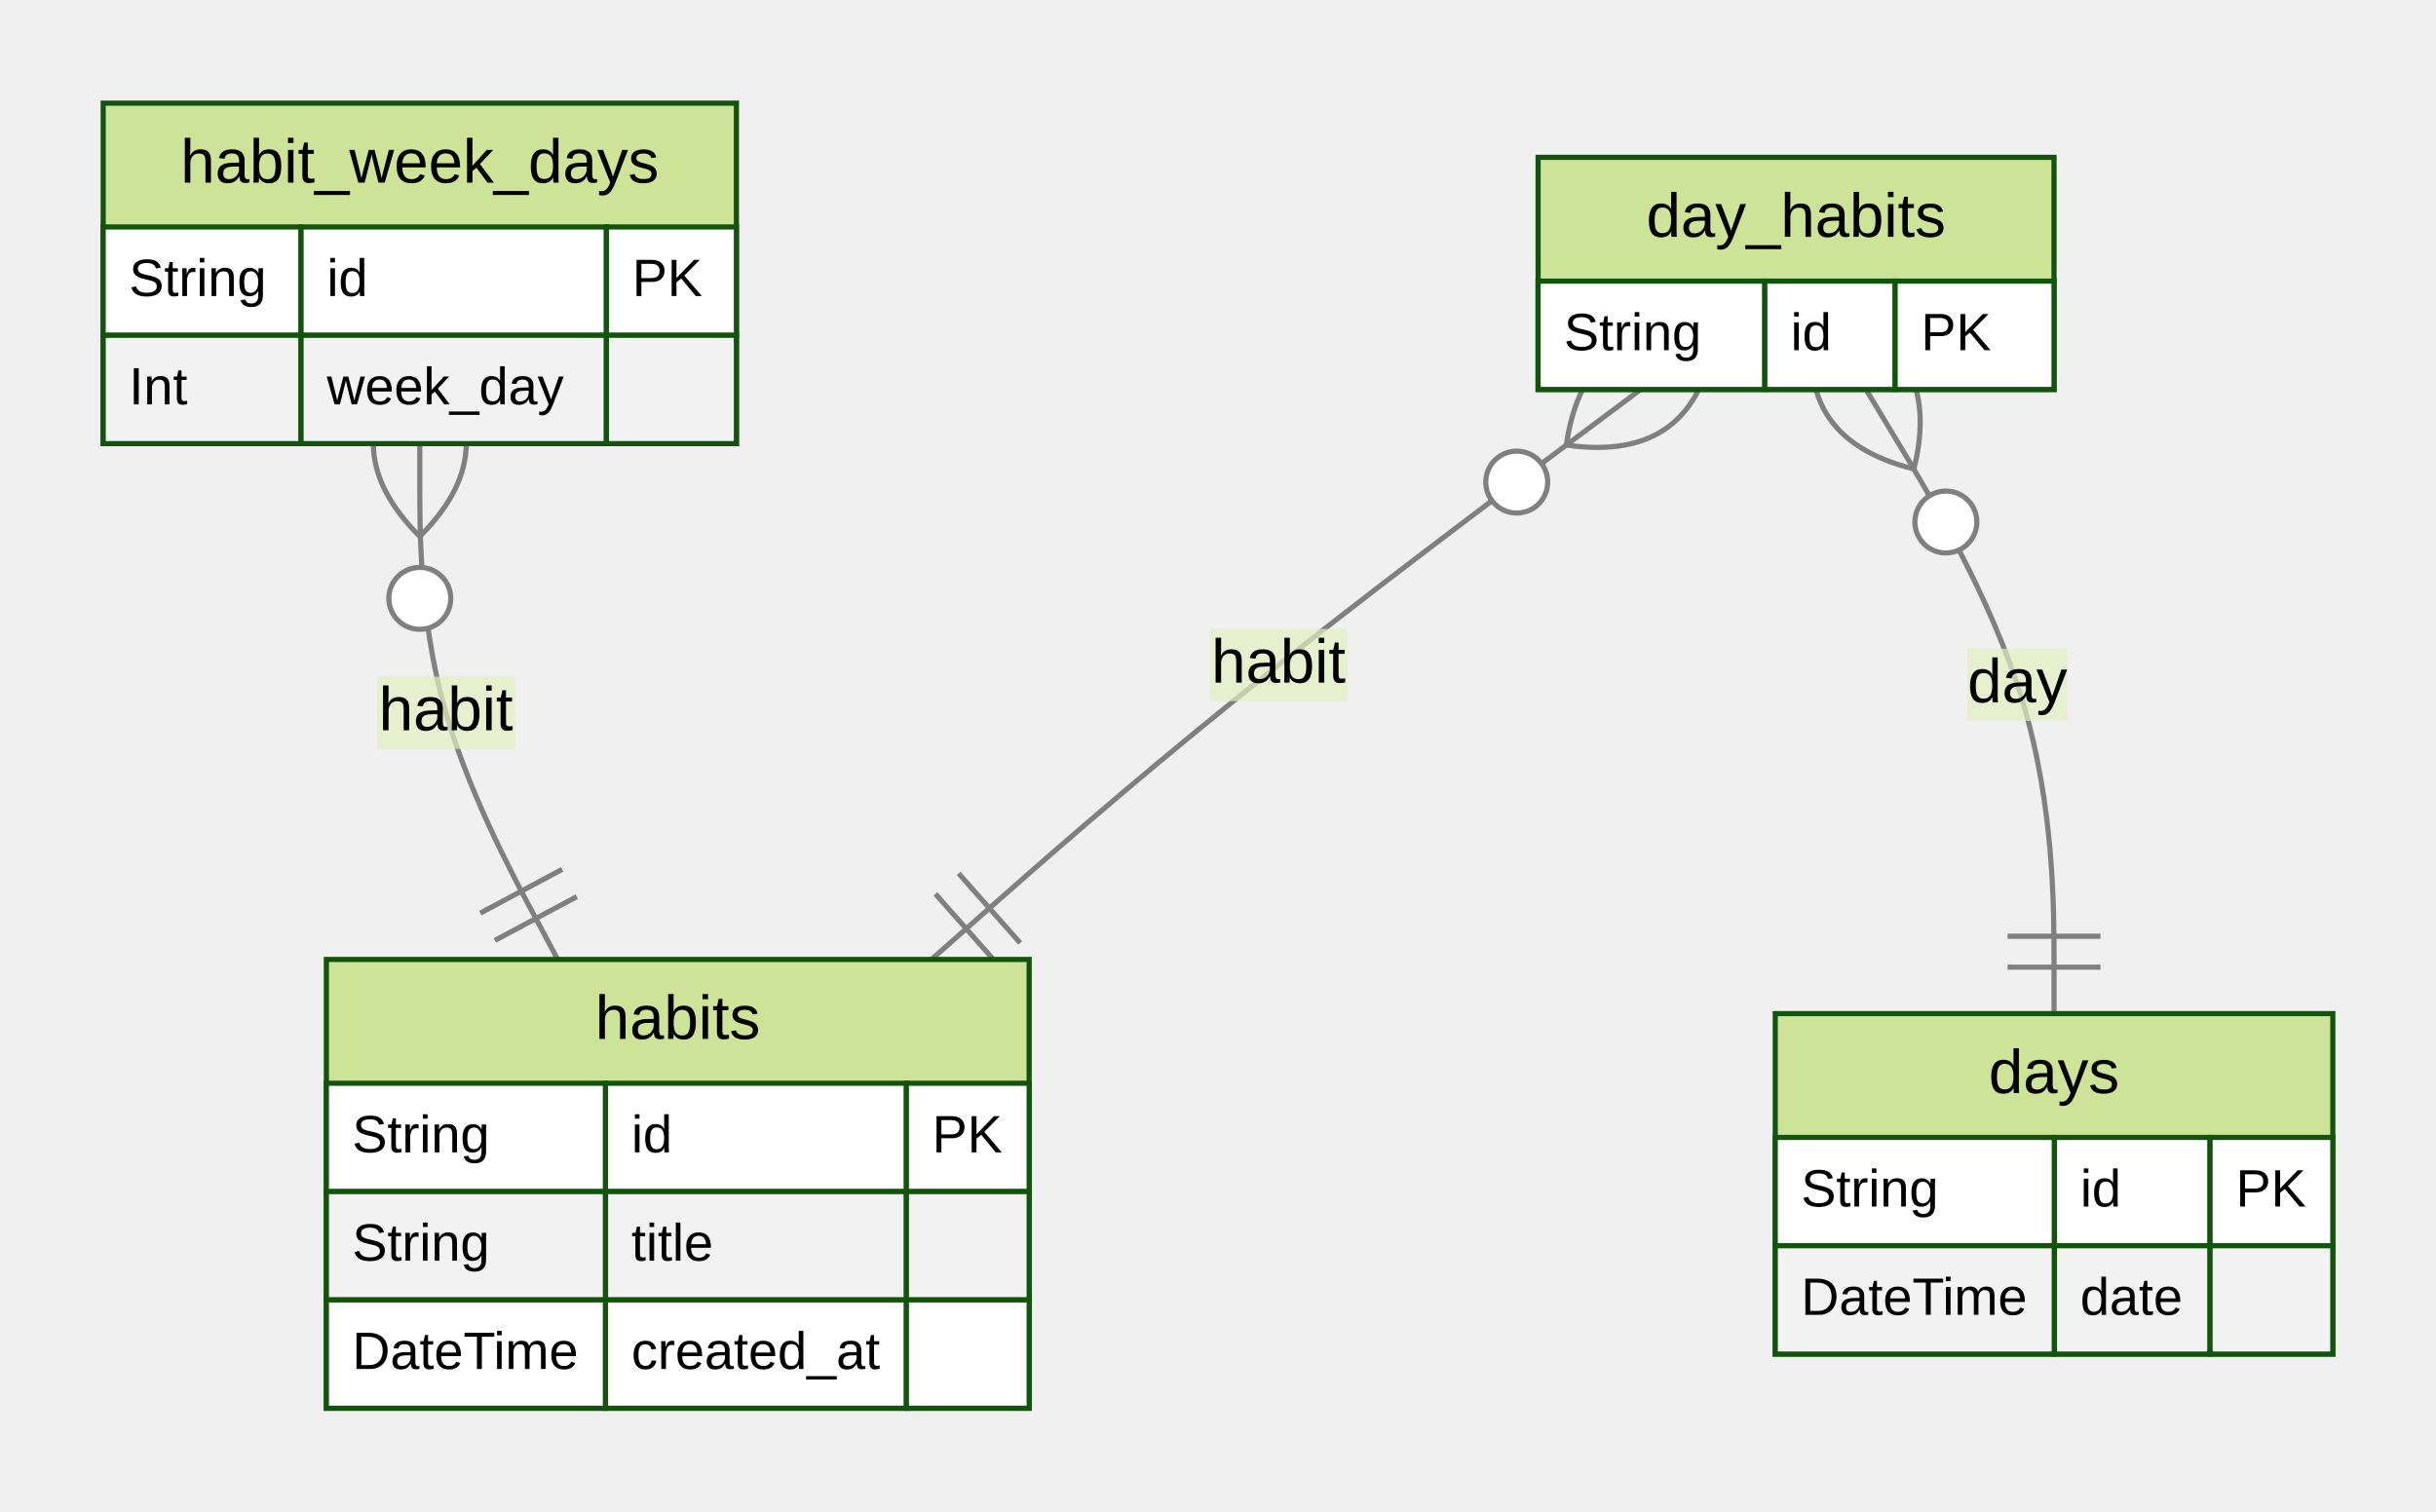
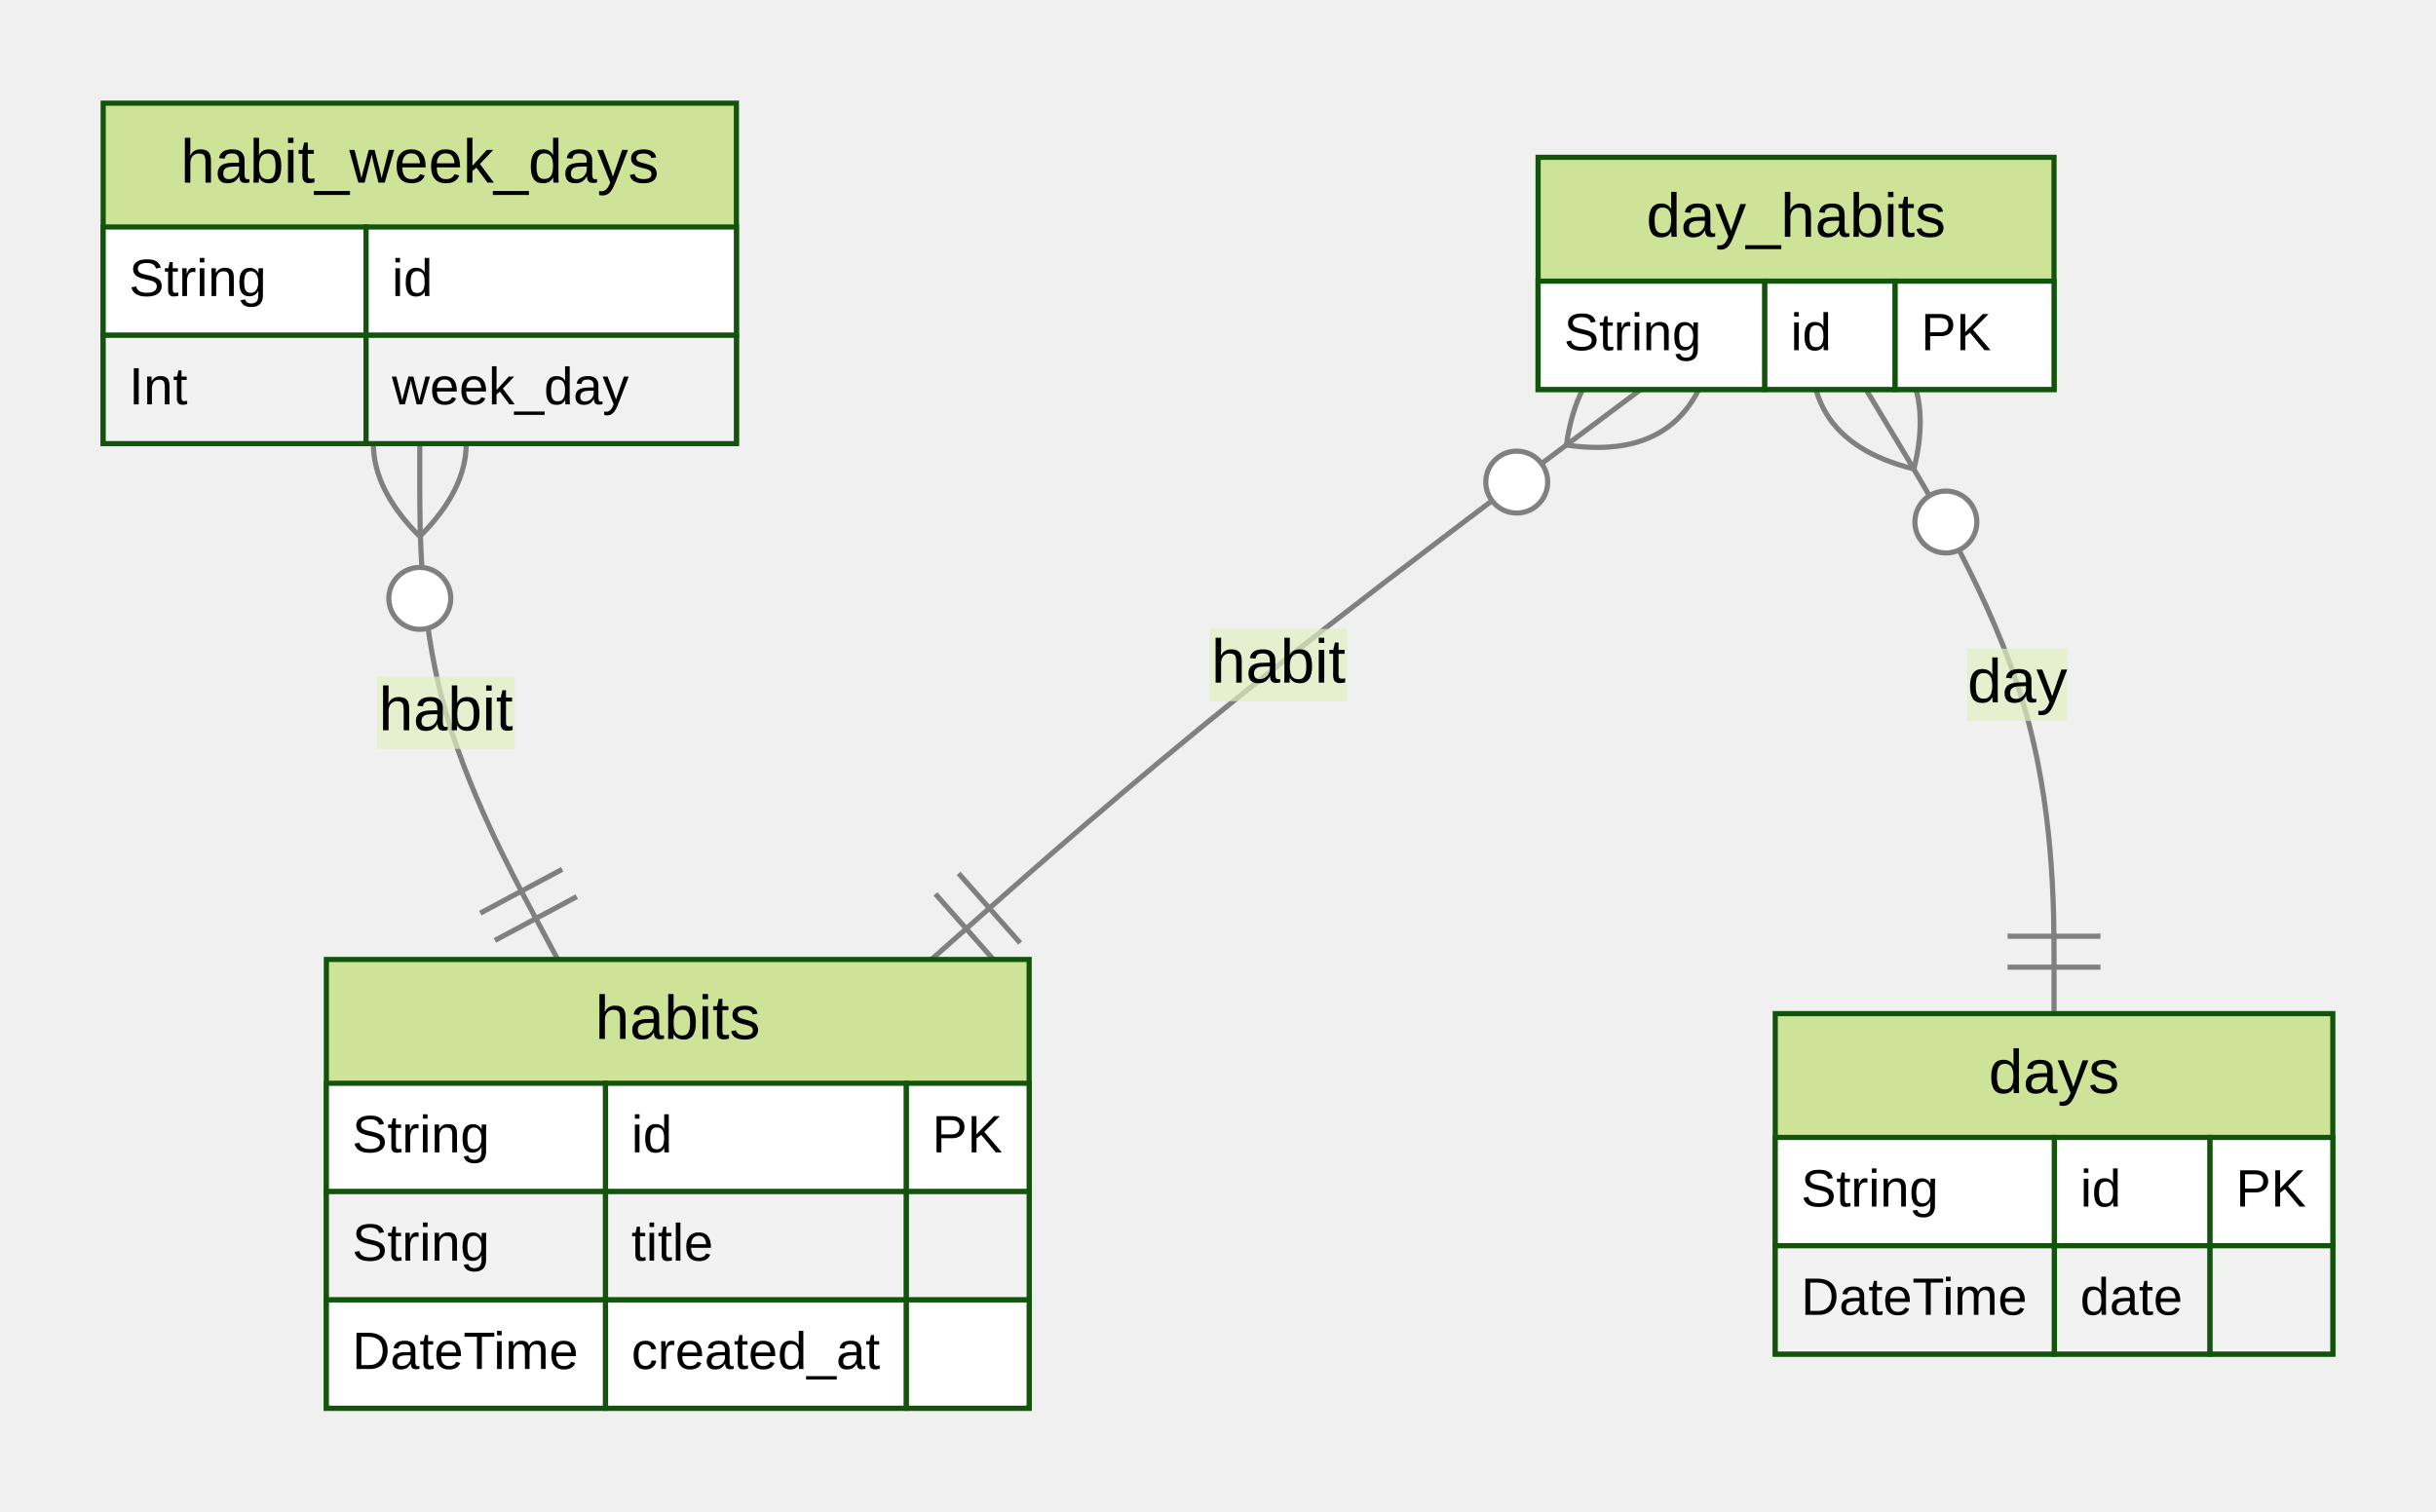
<svg xmlns="http://www.w3.org/2000/svg" aria-roledescription="er" viewBox="0 0 472.158 293" style="max-width: 472.158px; background-color: white;" width="100%" id="mermaid-0">
  <style>#mermaid-0{font-family:"trebuchet ms",verdana,arial,sans-serif;font-size:16px;fill:#000000;}#mermaid-0 .error-icon{fill:#552222;}#mermaid-0 .error-text{fill:#552222;stroke:#552222;}#mermaid-0 .edge-thickness-normal{stroke-width:2px;}#mermaid-0 .edge-thickness-thick{stroke-width:3.5px;}#mermaid-0 .edge-pattern-solid{stroke-dasharray:0;}#mermaid-0 .edge-pattern-dashed{stroke-dasharray:3;}#mermaid-0 .edge-pattern-dotted{stroke-dasharray:2;}#mermaid-0 .marker{fill:#000000;stroke:#000000;}#mermaid-0 .marker.cross{stroke:#000000;}#mermaid-0 svg{font-family:"trebuchet ms",verdana,arial,sans-serif;font-size:16px;}#mermaid-0 .entityBox{fill:#cde498;stroke:#13540c;}#mermaid-0 .attributeBoxOdd{fill:#ffffff;stroke:#13540c;}#mermaid-0 .attributeBoxEven{fill:#f2f2f2;stroke:#13540c;}#mermaid-0 .relationshipLabelBox{fill:hsl(78.158, 58.462%, 84.51%);opacity:0.7;background-color:hsl(78.158, 58.462%, 84.51%);}#mermaid-0 .relationshipLabelBox rect{opacity:0.5;}#mermaid-0 .relationshipLine{stroke:#000000;}#mermaid-0 .entityTitleText{text-anchor:middle;font-size:18px;fill:#000000;}#mermaid-0 :root{--mermaid-font-family:"trebuchet ms",verdana,arial,sans-serif;}</style>
  <g />
  <defs>
    <marker orient="auto" markerHeight="18" markerWidth="18" refY="9" refX="0" id="ONLY_ONE_START">
      <path d="M9,0 L9,18 M15,0 L15,18" fill="none" stroke="gray" />
    </marker>
  </defs>
  <defs>
    <marker orient="auto" markerHeight="18" markerWidth="18" refY="9" refX="18" id="ONLY_ONE_END">
      <path d="M3,0 L3,18 M9,0 L9,18" fill="none" stroke="gray" />
    </marker>
  </defs>
  <defs>
    <marker orient="auto" markerHeight="18" markerWidth="30" refY="9" refX="0" id="ZERO_OR_ONE_START">
      <circle r="6" cy="9" cx="21" fill="white" stroke="gray" />
      <path d="M9,0 L9,18" fill="none" stroke="gray" />
    </marker>
  </defs>
  <defs>
    <marker orient="auto" markerHeight="18" markerWidth="30" refY="9" refX="30" id="ZERO_OR_ONE_END">
      <circle r="6" cy="9" cx="9" fill="white" stroke="gray" />
      <path d="M21,0 L21,18" fill="none" stroke="gray" />
    </marker>
  </defs>
  <defs>
    <marker orient="auto" markerHeight="36" markerWidth="45" refY="18" refX="18" id="ONE_OR_MORE_START">
      <path d="M0,18 Q 18,0 36,18 Q 18,36 0,18 M42,9 L42,27" fill="none" stroke="gray" />
    </marker>
  </defs>
  <defs>
    <marker orient="auto" markerHeight="36" markerWidth="45" refY="18" refX="27" id="ONE_OR_MORE_END">
      <path d="M3,9 L3,27 M9,18 Q27,0 45,18 Q27,36 9,18" fill="none" stroke="gray" />
    </marker>
  </defs>
  <defs>
    <marker orient="auto" markerHeight="36" markerWidth="57" refY="18" refX="18" id="ZERO_OR_MORE_START">
      <circle r="6" cy="18" cx="48" fill="white" stroke="gray" />
      <path d="M0,18 Q18,0 36,18 Q18,36 0,18" fill="none" stroke="gray" />
    </marker>
  </defs>
  <defs>
    <marker orient="auto" markerHeight="36" markerWidth="57" refY="18" refX="39" id="ZERO_OR_MORE_END">
      <circle r="6" cy="18" cx="9" fill="white" stroke="gray" />
      <path d="M21,18 Q39,0 57,18 Q39,36 21,18" fill="none" stroke="gray" />
    </marker>
  </defs>
  <path style="stroke: gray; fill: none;" marker-start="url(#ZERO_OR_MORE_START)" marker-end="url(#ONLY_ONE_END)" d="M81.367,86L81.367,94.333C81.367,102.667,81.367,119.333,85.824,136C90.28,152.667,99.192,169.333,103.649,177.667L108.105,186" class="er relationshipLine" />
  <path style="stroke: gray; fill: none;" marker-start="url(#ZERO_OR_MORE_START)" marker-end="url(#ONLY_ONE_END)" d="M361.677,75.5L367.752,85.583C373.826,95.667,385.975,115.833,392.049,136C398.123,156.167,398.123,176.333,398.123,186.417L398.123,196.5" class="er relationshipLine" />
  <path style="stroke: gray; fill: none;" marker-start="url(#ZERO_OR_MORE_START)" marker-end="url(#ONLY_ONE_END)" d="M318.013,75.5L304.519,85.583C291.026,95.667,264.038,115.833,241.125,134.25C218.212,152.667,199.374,169.333,189.955,177.667L180.535,186" class="er relationshipLine" />
-   <g transform="translate(63.25739,186 )" id="entity-habits-4897a513-43c6-4545-baf1-810d3a18bb27">
+   <g transform="translate(63.25739,186 )" id="entity-habits-d1f086b9-840e-4380-9fb3-4d452909c3ef">
    <rect height="87" width="136.22" y="0" x="0" class="er entityBox" />
-     <text style="dominant-baseline: middle; text-anchor: middle; font-size: 12px;" transform="translate(68.1098,12)" y="0" x="0" id="text-entity-habits-4897a513-43c6-4545-baf1-810d3a18bb27" class="er entityLabel">habits</text>
+     <text style="dominant-baseline: middle; text-anchor: middle; font-size: 12px;" transform="translate(68.1098,12)" y="0" x="0" id="text-entity-habits-d1f086b9-840e-4380-9fb3-4d452909c3ef" class="er entityLabel">habits</text>
    <rect height="21" width="54.113" y="24" x="0" class="er attributeBoxOdd" />
-     <text style="dominant-baseline: middle; font-size: 10.2px;" transform="translate(5,34.5)" y="0" x="0" id="text-entity-habits-4897a513-43c6-4545-baf1-810d3a18bb27-attr-1-type" class="er entityLabel">String</text>
+     <text style="dominant-baseline: middle; font-size: 10.2px;" transform="translate(5,34.5)" y="0" x="0" id="text-entity-habits-d1f086b9-840e-4380-9fb3-4d452909c3ef-attr-1-type" class="er entityLabel">String</text>
    <rect height="21" width="58.311" y="24" x="54.113" class="er attributeBoxOdd" />
-     <text style="dominant-baseline: middle; font-size: 10.2px;" transform="translate(59.11313,34.5)" y="0" x="0" id="text-entity-habits-4897a513-43c6-4545-baf1-810d3a18bb27-attr-1-name" class="er entityLabel">id</text>
+     <text style="dominant-baseline: middle; font-size: 10.2px;" transform="translate(59.11313,34.5)" y="0" x="0" id="text-entity-habits-d1f086b9-840e-4380-9fb3-4d452909c3ef-attr-1-name" class="er entityLabel">id</text>
    <rect height="21" width="23.795" y="24" x="112.425" class="er attributeBoxOdd" />
-     <text style="dominant-baseline: middle; font-size: 10.2px;" transform="translate(117.4246,34.5)" y="0" x="0" id="text-entity-habits-4897a513-43c6-4545-baf1-810d3a18bb27-attr-1-key" class="er entityLabel">PK</text>
+     <text style="dominant-baseline: middle; font-size: 10.2px;" transform="translate(117.4246,34.5)" y="0" x="0" id="text-entity-habits-d1f086b9-840e-4380-9fb3-4d452909c3ef-attr-1-key" class="er entityLabel">PK</text>
    <rect height="21" width="54.113" y="45" x="0" class="er attributeBoxEven" />
-     <text style="dominant-baseline: middle; font-size: 10.2px;" transform="translate(5,55.5)" y="0" x="0" id="text-entity-habits-4897a513-43c6-4545-baf1-810d3a18bb27-attr-2-type" class="er entityLabel">String</text>
+     <text style="dominant-baseline: middle; font-size: 10.2px;" transform="translate(5,55.5)" y="0" x="0" id="text-entity-habits-d1f086b9-840e-4380-9fb3-4d452909c3ef-attr-2-type" class="er entityLabel">String</text>
    <rect height="21" width="58.311" y="45" x="54.113" class="er attributeBoxEven" />
-     <text style="dominant-baseline: middle; font-size: 10.2px;" transform="translate(59.11313,55.5)" y="0" x="0" id="text-entity-habits-4897a513-43c6-4545-baf1-810d3a18bb27-attr-2-name" class="er entityLabel">title</text>
+     <text style="dominant-baseline: middle; font-size: 10.2px;" transform="translate(59.11313,55.5)" y="0" x="0" id="text-entity-habits-d1f086b9-840e-4380-9fb3-4d452909c3ef-attr-2-name" class="er entityLabel">title</text>
    <rect height="21" width="23.795" y="45" x="112.425" class="er attributeBoxEven" />
-     <text style="dominant-baseline: middle; font-size: 10.2px;" transform="translate(117.4246,55.5)" y="0" x="0" id="text-entity-habits-4897a513-43c6-4545-baf1-810d3a18bb27-attr-2-key" class="er entityLabel" />
+     <text style="dominant-baseline: middle; font-size: 10.2px;" transform="translate(117.4246,55.5)" y="0" x="0" id="text-entity-habits-d1f086b9-840e-4380-9fb3-4d452909c3ef-attr-2-key" class="er entityLabel" />
    <rect height="21" width="54.113" y="66" x="0" class="er attributeBoxOdd" />
-     <text style="dominant-baseline: middle; font-size: 10.2px;" transform="translate(5,76.5)" y="0" x="0" id="text-entity-habits-4897a513-43c6-4545-baf1-810d3a18bb27-attr-3-type" class="er entityLabel">DateTime</text>
+     <text style="dominant-baseline: middle; font-size: 10.2px;" transform="translate(5,76.5)" y="0" x="0" id="text-entity-habits-d1f086b9-840e-4380-9fb3-4d452909c3ef-attr-3-type" class="er entityLabel">DateTime</text>
    <rect height="21" width="58.311" y="66" x="54.113" class="er attributeBoxOdd" />
-     <text style="dominant-baseline: middle; font-size: 10.2px;" transform="translate(59.11313,76.5)" y="0" x="0" id="text-entity-habits-4897a513-43c6-4545-baf1-810d3a18bb27-attr-3-name" class="er entityLabel">created_at</text>
+     <text style="dominant-baseline: middle; font-size: 10.2px;" transform="translate(59.11313,76.5)" y="0" x="0" id="text-entity-habits-d1f086b9-840e-4380-9fb3-4d452909c3ef-attr-3-name" class="er entityLabel">created_at</text>
    <rect height="21" width="23.795" y="66" x="112.425" class="er attributeBoxOdd" />
-     <text style="dominant-baseline: middle; font-size: 10.2px;" transform="translate(117.4246,76.5)" y="0" x="0" id="text-entity-habits-4897a513-43c6-4545-baf1-810d3a18bb27-attr-3-key" class="er entityLabel" />
+     <text style="dominant-baseline: middle; font-size: 10.2px;" transform="translate(117.4246,76.5)" y="0" x="0" id="text-entity-habits-d1f086b9-840e-4380-9fb3-4d452909c3ef-attr-3-key" class="er entityLabel" />
  </g>
-   <g transform="translate(20,20 )" id="entity-habitweekdays-84a07c04-e96e-47bc-92db-7edc092665ab">
+   <g transform="translate(20,20 )" id="entity-habitweekdays-6b957d13-cc82-4c0b-be01-934c074ee7dd">
    <rect height="66" width="122.734" y="0" x="0" class="er entityBox" />
-     <text style="dominant-baseline: middle; text-anchor: middle; font-size: 12px;" transform="translate(61.36719,12)" y="0" x="0" id="text-entity-habitweekdays-84a07c04-e96e-47bc-92db-7edc092665ab" class="er entityLabel">habit_week_days</text>
-     <rect height="21" width="38.351" y="24" x="0" class="er attributeBoxOdd" />
-     <text style="dominant-baseline: middle; font-size: 10.2px;" transform="translate(5,34.5)" y="0" x="0" id="text-entity-habitweekdays-84a07c04-e96e-47bc-92db-7edc092665ab-attr-1-type" class="er entityLabel">String</text>
-     <rect height="21" width="59.184" y="24" x="38.351" class="er attributeBoxOdd" />
-     <text style="dominant-baseline: middle; font-size: 10.2px;" transform="translate(43.35122,34.5)" y="0" x="0" id="text-entity-habitweekdays-84a07c04-e96e-47bc-92db-7edc092665ab-attr-1-name" class="er entityLabel">id</text>
-     <rect height="21" width="25.199" y="24" x="97.535" class="er attributeBoxOdd" />
-     <text style="dominant-baseline: middle; font-size: 10.2px;" transform="translate(102.5352,34.5)" y="0" x="0" id="text-entity-habitweekdays-84a07c04-e96e-47bc-92db-7edc092665ab-attr-1-key" class="er entityLabel">PK</text>
-     <rect height="21" width="38.351" y="45" x="0" class="er attributeBoxEven" />
-     <text style="dominant-baseline: middle; font-size: 10.2px;" transform="translate(5,55.5)" y="0" x="0" id="text-entity-habitweekdays-84a07c04-e96e-47bc-92db-7edc092665ab-attr-2-type" class="er entityLabel">Int</text>
-     <rect height="21" width="59.184" y="45" x="38.351" class="er attributeBoxEven" />
-     <text style="dominant-baseline: middle; font-size: 10.2px;" transform="translate(43.35122,55.5)" y="0" x="0" id="text-entity-habitweekdays-84a07c04-e96e-47bc-92db-7edc092665ab-attr-2-name" class="er entityLabel">week_day</text>
-     <rect height="21" width="25.199" y="45" x="97.535" class="er attributeBoxEven" />
-     <text style="dominant-baseline: middle; font-size: 10.2px;" transform="translate(102.5352,55.5)" y="0" x="0" id="text-entity-habitweekdays-84a07c04-e96e-47bc-92db-7edc092665ab-attr-2-key" class="er entityLabel" />
+     <text style="dominant-baseline: middle; text-anchor: middle; font-size: 12px;" transform="translate(61.36719,12)" y="0" x="0" id="text-entity-habitweekdays-6b957d13-cc82-4c0b-be01-934c074ee7dd" class="er entityLabel">habit_week_days</text>
+     <rect height="21" width="50.951" y="24" x="0" class="er attributeBoxOdd" />
+     <text style="dominant-baseline: middle; font-size: 10.2px;" transform="translate(5,34.5)" y="0" x="0" id="text-entity-habitweekdays-6b957d13-cc82-4c0b-be01-934c074ee7dd-attr-1-type" class="er entityLabel">String</text>
+     <rect height="21" width="71.784" y="24" x="50.951" class="er attributeBoxOdd" />
+     <text style="dominant-baseline: middle; font-size: 10.2px;" transform="translate(55.95079,34.5)" y="0" x="0" id="text-entity-habitweekdays-6b957d13-cc82-4c0b-be01-934c074ee7dd-attr-1-name" class="er entityLabel">id</text>
+     <rect height="21" width="50.951" y="45" x="0" class="er attributeBoxEven" />
+     <text style="dominant-baseline: middle; font-size: 10.2px;" transform="translate(5,55.5)" y="0" x="0" id="text-entity-habitweekdays-6b957d13-cc82-4c0b-be01-934c074ee7dd-attr-2-type" class="er entityLabel">Int</text>
+     <rect height="21" width="71.784" y="45" x="50.951" class="er attributeBoxEven" />
+     <text style="dominant-baseline: middle; font-size: 10.2px;" transform="translate(55.95079,55.5)" y="0" x="0" id="text-entity-habitweekdays-6b957d13-cc82-4c0b-be01-934c074ee7dd-attr-2-name" class="er entityLabel">week_day</text>
  </g>
-   <g transform="translate(344.0882,196.5 )" id="entity-days-f915273b-264d-4c16-a4bc-4e62c53f45c8">
+   <g transform="translate(344.0882,196.5 )" id="entity-days-95cdb663-8699-4827-9c53-b661bcfc6f27">
    <rect height="66" width="108.07" y="0" x="0" class="er entityBox" />
-     <text style="dominant-baseline: middle; text-anchor: middle; font-size: 12px;" transform="translate(54.03506,12)" y="0" x="0" id="text-entity-days-f915273b-264d-4c16-a4bc-4e62c53f45c8" class="er entityLabel">days</text>
+     <text style="dominant-baseline: middle; text-anchor: middle; font-size: 12px;" transform="translate(54.03506,12)" y="0" x="0" id="text-entity-days-95cdb663-8699-4827-9c53-b661bcfc6f27" class="er entityLabel">days</text>
    <rect height="21" width="54.113" y="24" x="0" class="er attributeBoxOdd" />
-     <text style="dominant-baseline: middle; font-size: 10.2px;" transform="translate(5,34.5)" y="0" x="0" id="text-entity-days-f915273b-264d-4c16-a4bc-4e62c53f45c8-attr-1-type" class="er entityLabel">String</text>
+     <text style="dominant-baseline: middle; font-size: 10.2px;" transform="translate(5,34.5)" y="0" x="0" id="text-entity-days-95cdb663-8699-4827-9c53-b661bcfc6f27-attr-1-type" class="er entityLabel">String</text>
    <rect height="21" width="30.162" y="24" x="54.113" class="er attributeBoxOdd" />
-     <text style="dominant-baseline: middle; font-size: 10.2px;" transform="translate(59.11313,34.5)" y="0" x="0" id="text-entity-days-f915273b-264d-4c16-a4bc-4e62c53f45c8-attr-1-name" class="er entityLabel">id</text>
+     <text style="dominant-baseline: middle; font-size: 10.2px;" transform="translate(59.11313,34.5)" y="0" x="0" id="text-entity-days-95cdb663-8699-4827-9c53-b661bcfc6f27-attr-1-name" class="er entityLabel">id</text>
    <rect height="21" width="23.795" y="24" x="84.275" class="er attributeBoxOdd" />
-     <text style="dominant-baseline: middle; font-size: 10.2px;" transform="translate(89.27515,34.5)" y="0" x="0" id="text-entity-days-f915273b-264d-4c16-a4bc-4e62c53f45c8-attr-1-key" class="er entityLabel">PK</text>
+     <text style="dominant-baseline: middle; font-size: 10.2px;" transform="translate(89.27515,34.5)" y="0" x="0" id="text-entity-days-95cdb663-8699-4827-9c53-b661bcfc6f27-attr-1-key" class="er entityLabel">PK</text>
    <rect height="21" width="54.113" y="45" x="0" class="er attributeBoxEven" />
-     <text style="dominant-baseline: middle; font-size: 10.2px;" transform="translate(5,55.5)" y="0" x="0" id="text-entity-days-f915273b-264d-4c16-a4bc-4e62c53f45c8-attr-2-type" class="er entityLabel">DateTime</text>
+     <text style="dominant-baseline: middle; font-size: 10.2px;" transform="translate(5,55.5)" y="0" x="0" id="text-entity-days-95cdb663-8699-4827-9c53-b661bcfc6f27-attr-2-type" class="er entityLabel">DateTime</text>
    <rect height="21" width="30.162" y="45" x="54.113" class="er attributeBoxEven" />
-     <text style="dominant-baseline: middle; font-size: 10.2px;" transform="translate(59.11313,55.5)" y="0" x="0" id="text-entity-days-f915273b-264d-4c16-a4bc-4e62c53f45c8-attr-2-name" class="er entityLabel">date</text>
+     <text style="dominant-baseline: middle; font-size: 10.2px;" transform="translate(59.11313,55.5)" y="0" x="0" id="text-entity-days-95cdb663-8699-4827-9c53-b661bcfc6f27-attr-2-name" class="er entityLabel">date</text>
    <rect height="21" width="23.795" y="45" x="84.275" class="er attributeBoxEven" />
-     <text style="dominant-baseline: middle; font-size: 10.2px;" transform="translate(89.27515,55.5)" y="0" x="0" id="text-entity-days-f915273b-264d-4c16-a4bc-4e62c53f45c8-attr-2-key" class="er entityLabel" />
+     <text style="dominant-baseline: middle; font-size: 10.2px;" transform="translate(89.27515,55.5)" y="0" x="0" id="text-entity-days-95cdb663-8699-4827-9c53-b661bcfc6f27-attr-2-key" class="er entityLabel" />
  </g>
-   <g transform="translate(298.1232,30.5 )" id="entity-dayhabits-77641e78-2401-4cf3-8f2c-4ee23250cca4">
+   <g transform="translate(298.1232,30.5 )" id="entity-dayhabits-a41c770b-891d-4290-a398-2217bc6d9edb">
    <rect height="45" width="100" y="0" x="0" class="er entityBox" />
-     <text style="dominant-baseline: middle; text-anchor: middle; font-size: 12px;" transform="translate(50,12)" y="0" x="0" id="text-entity-dayhabits-77641e78-2401-4cf3-8f2c-4ee23250cca4" class="er entityLabel">day_habits</text>
+     <text style="dominant-baseline: middle; text-anchor: middle; font-size: 12px;" transform="translate(50,12)" y="0" x="0" id="text-entity-dayhabits-a41c770b-891d-4290-a398-2217bc6d9edb" class="er entityLabel">day_habits</text>
    <rect height="21" width="43.945" y="24" x="0" class="er attributeBoxOdd" />
-     <text style="dominant-baseline: middle; font-size: 10.2px;" transform="translate(5,34.5)" y="0" x="0" id="text-entity-dayhabits-77641e78-2401-4cf3-8f2c-4ee23250cca4-attr-1-type" class="er entityLabel">String</text>
+     <text style="dominant-baseline: middle; font-size: 10.2px;" transform="translate(5,34.5)" y="0" x="0" id="text-entity-dayhabits-a41c770b-891d-4290-a398-2217bc6d9edb-attr-1-type" class="er entityLabel">String</text>
    <rect height="21" width="25.262" y="24" x="43.945" class="er attributeBoxOdd" />
-     <text style="dominant-baseline: middle; font-size: 10.2px;" transform="translate(48.94526,34.5)" y="0" x="0" id="text-entity-dayhabits-77641e78-2401-4cf3-8f2c-4ee23250cca4-attr-1-name" class="er entityLabel">id</text>
+     <text style="dominant-baseline: middle; font-size: 10.2px;" transform="translate(48.94526,34.5)" y="0" x="0" id="text-entity-dayhabits-a41c770b-891d-4290-a398-2217bc6d9edb-attr-1-name" class="er entityLabel">id</text>
    <rect height="21" width="30.793" y="24" x="69.207" class="er attributeBoxOdd" />
-     <text style="dominant-baseline: middle; font-size: 10.2px;" transform="translate(74.20681,34.5)" y="0" x="0" id="text-entity-dayhabits-77641e78-2401-4cf3-8f2c-4ee23250cca4-attr-1-key" class="er entityLabel">PK</text>
+     <text style="dominant-baseline: middle; font-size: 10.2px;" transform="translate(74.20681,34.5)" y="0" x="0" id="text-entity-dayhabits-a41c770b-891d-4290-a398-2217bc6d9edb-attr-1-key" class="er entityLabel">PK</text>
  </g>
  <rect height="14" width="26.688" y="131.171" x="73.085" class="er relationshipLabelBox" />
  <text style="text-anchor: middle; dominant-baseline: middle; font-size: 12px;" y="138.171" x="86.429" id="rel1" class="er relationshipLabel">habit</text>
  <rect height="14" width="19.359" y="125.746" x="381.338" class="er relationshipLabelBox" />
  <text style="text-anchor: middle; dominant-baseline: middle; font-size: 12px;" y="132.746" x="391.017" id="rel2" class="er relationshipLabel">day</text>
  <rect height="14" width="26.688" y="121.925" x="234.457" class="er relationshipLabelBox" />
  <text style="text-anchor: middle; dominant-baseline: middle; font-size: 12px;" y="128.925" x="247.801" id="rel3" class="er relationshipLabel">habit</text>
</svg>
